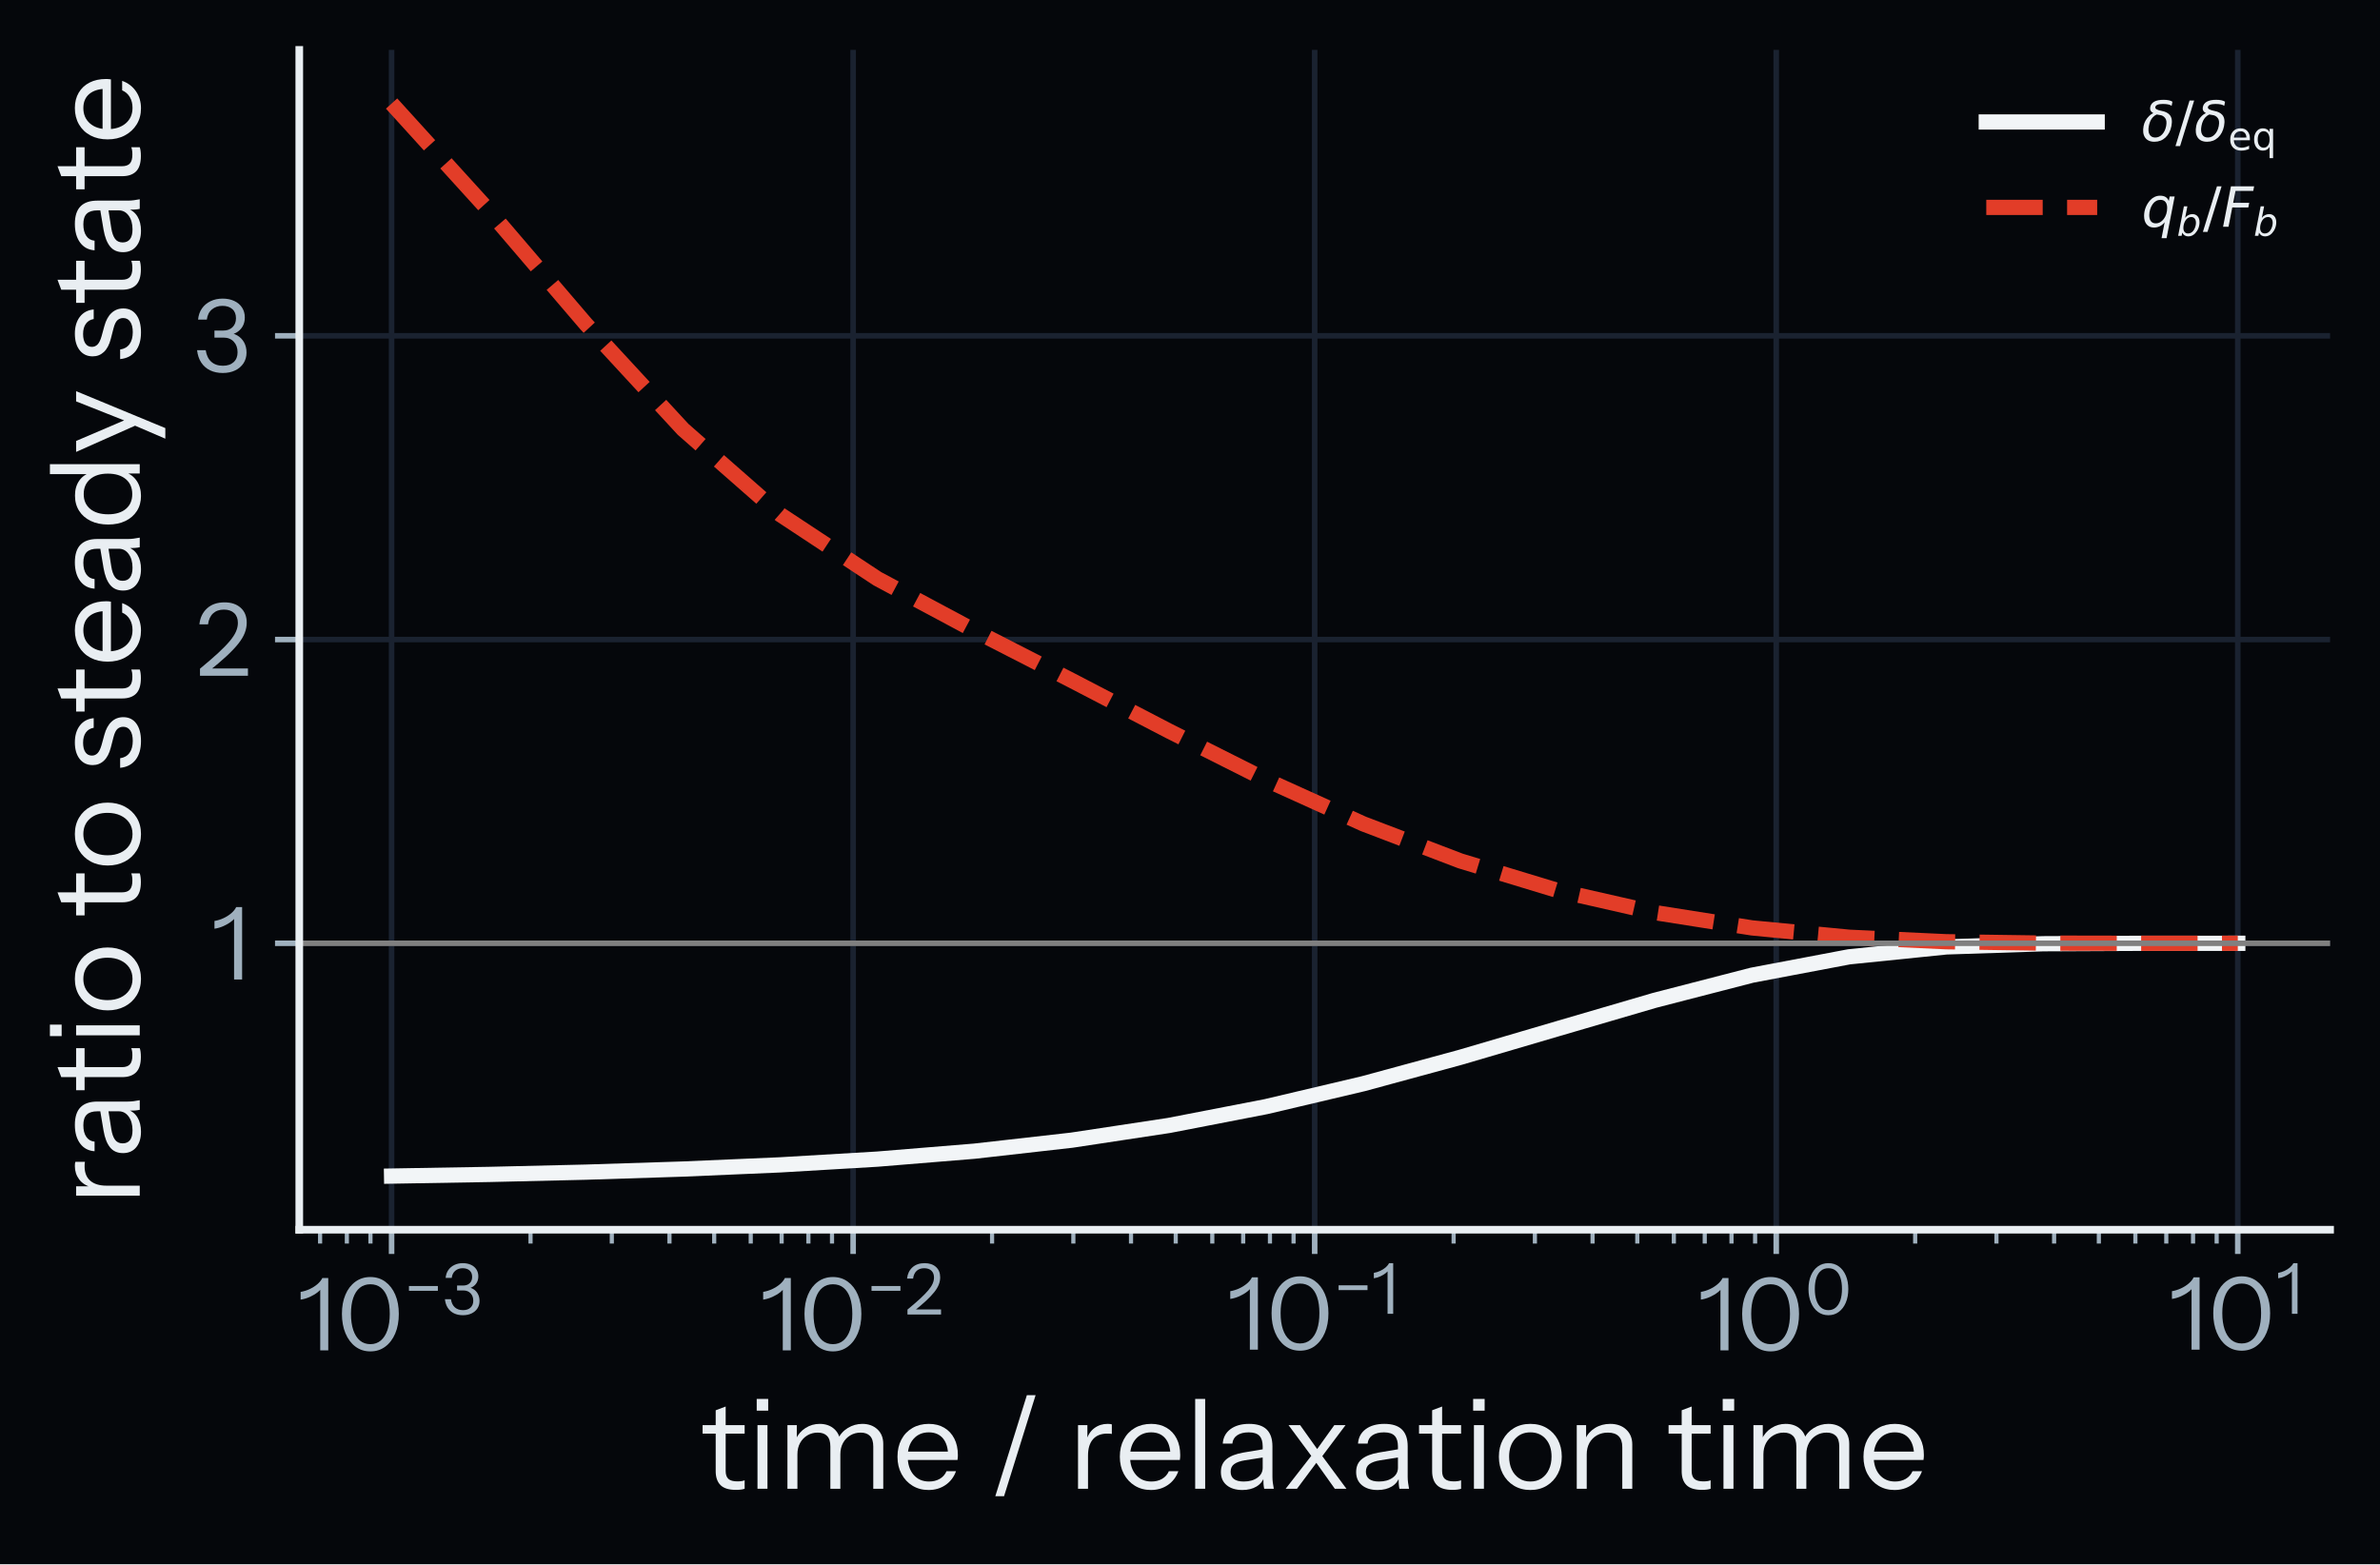
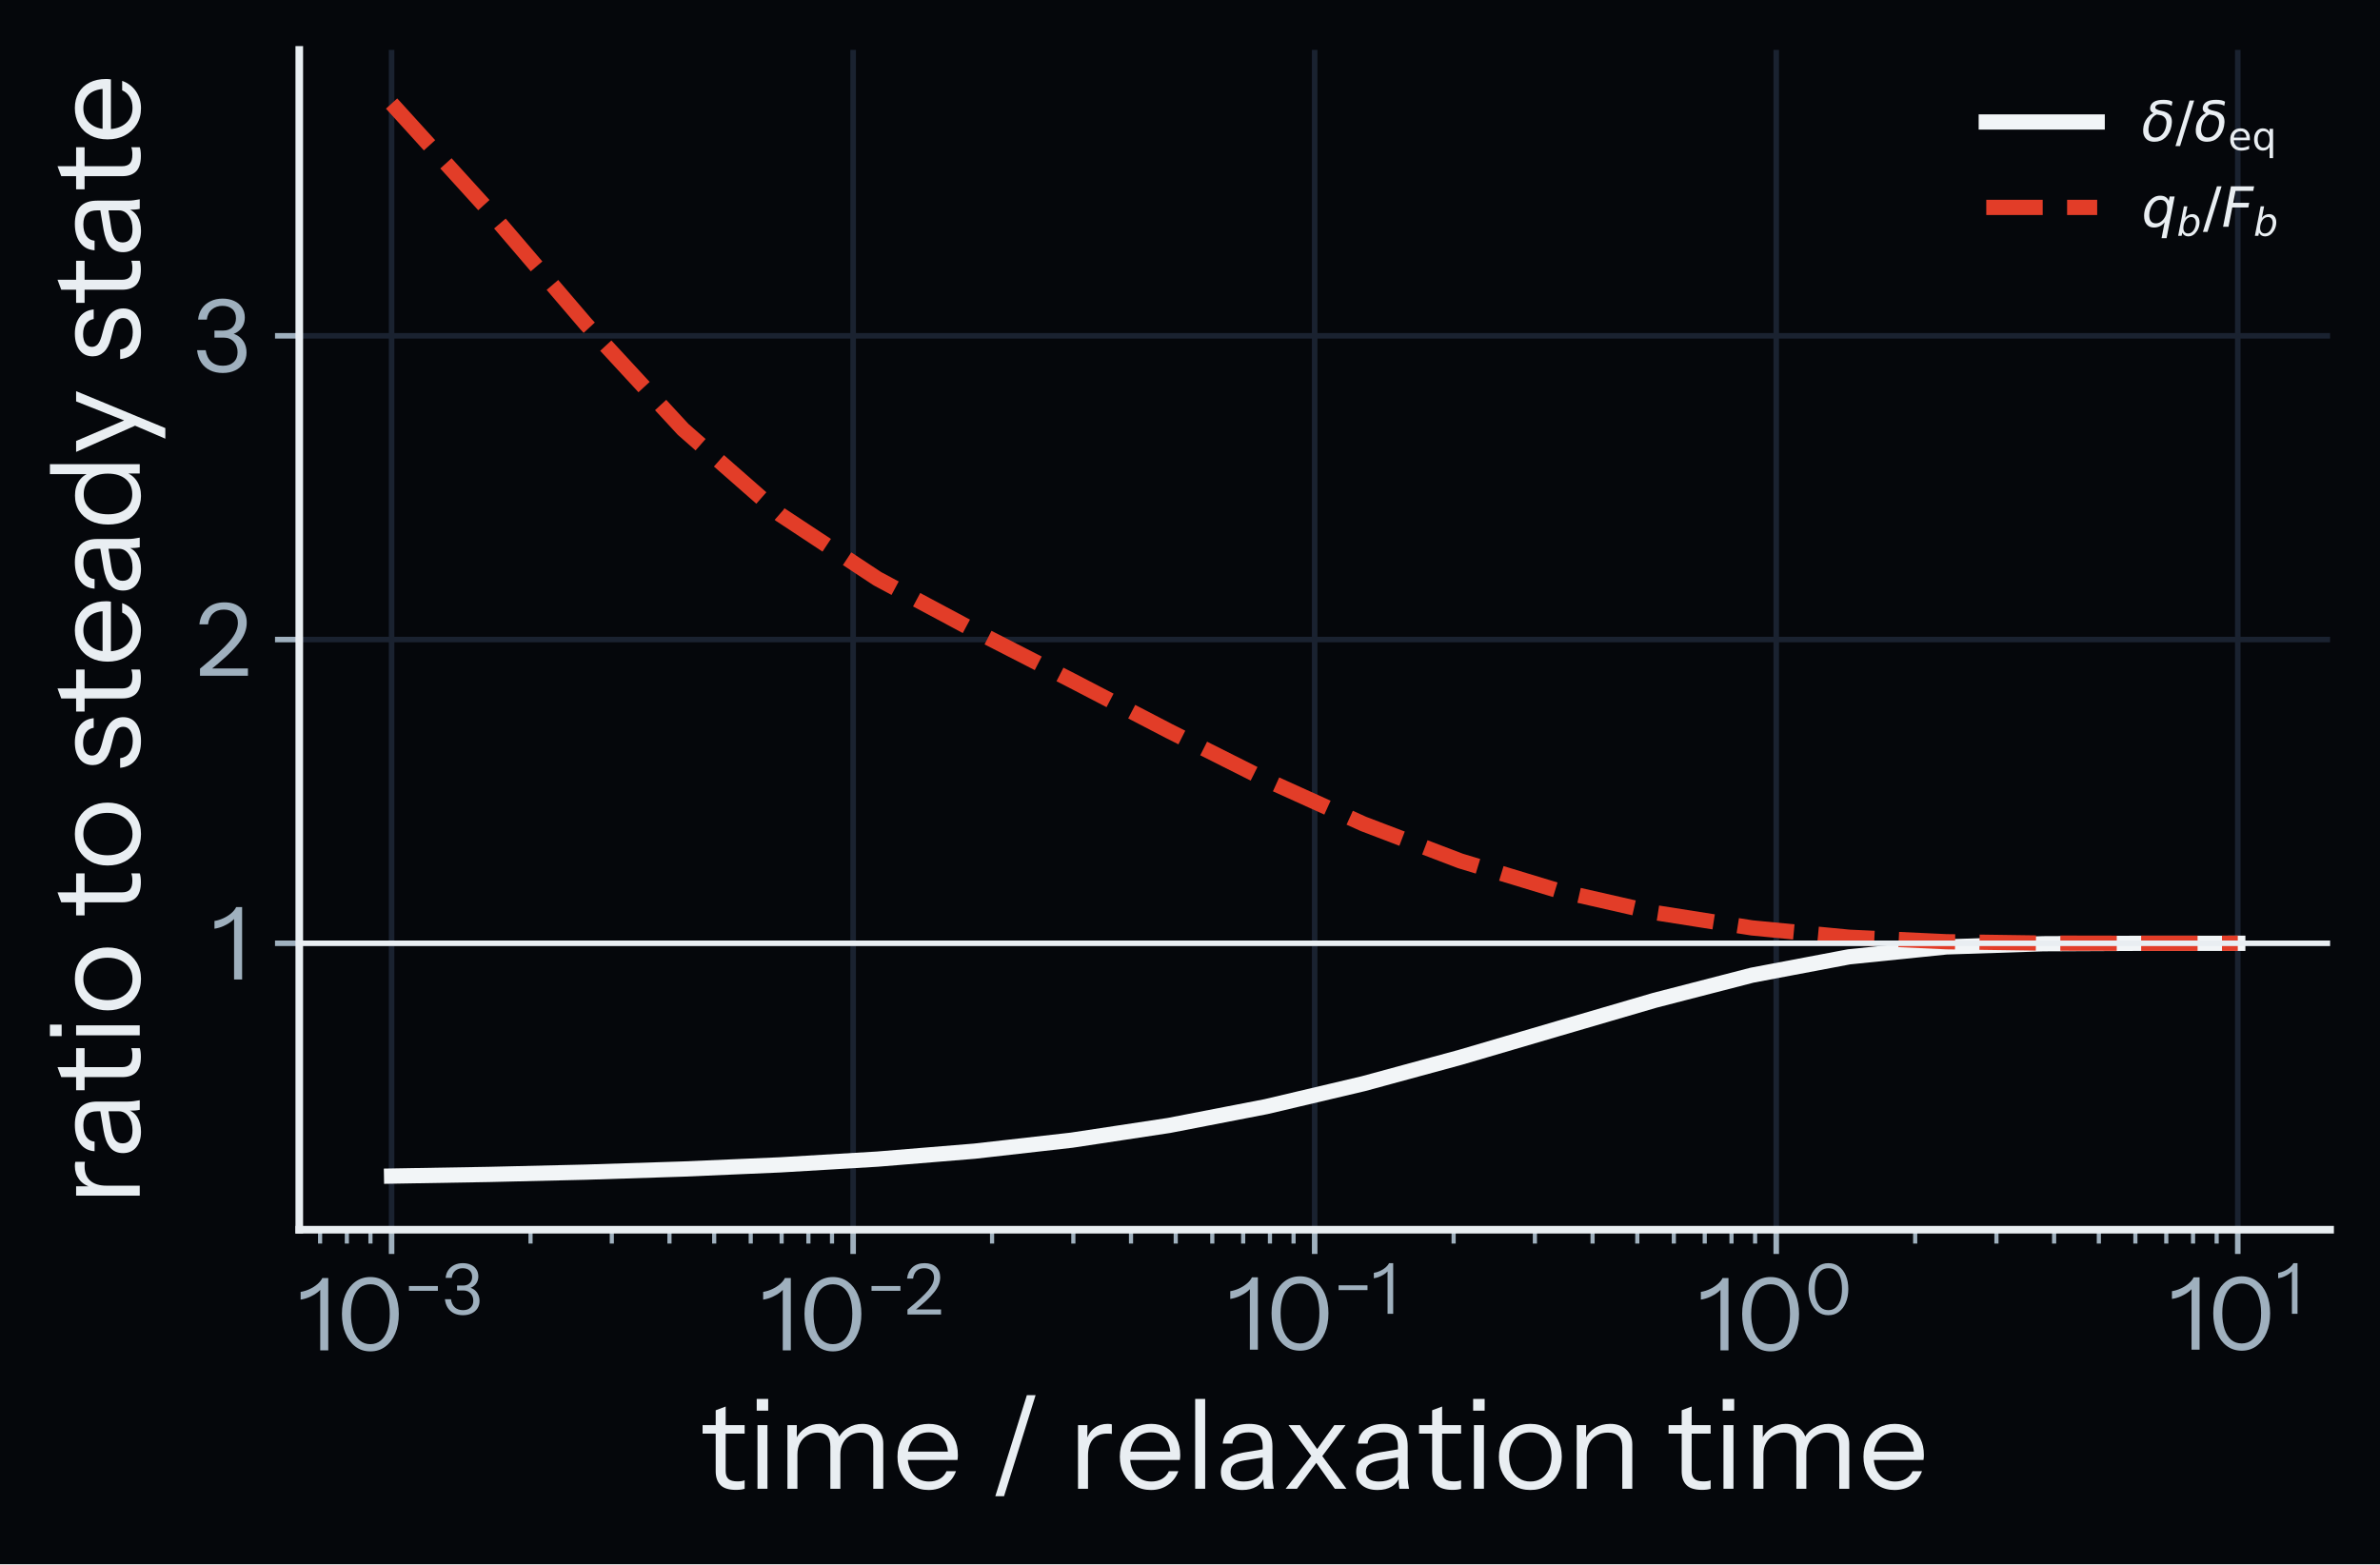
<svg xmlns="http://www.w3.org/2000/svg" xmlns:xlink="http://www.w3.org/1999/xlink" width="343.345pt" height="225.673pt" viewBox="0 0 343.345 225.673" version="1.1">
  <defs>
    <style type="text/css">*{stroke-linejoin: round; stroke-linecap: butt}</style>
  </defs>
  <g id="figure_1">
    <g id="patch_1">
      <path d="M 0 225.673  L 343.345 225.673  L 343.345 0  L 0 0  z " style="fill: #05070b" />
    </g>
    <g id="axes_1">
      <g id="patch_2">
        <path d="M 43.174 177.411  L 336.145 177.411  L 336.145 7.2  L 43.174 7.2  z " style="fill: #05070b" />
      </g>
      <g id="matplotlib.axis_1">
        <g id="xtick_1">
          <g id="line2d_1">
-             <path d="M 56.491 177.411  L 56.491 7.2  " clip-path="url(#p67a671f8be)" style="fill: none; stroke: #1a2230; stroke-width: 0.8; stroke-linecap: square" />
+             <path d="M 56.491 177.411  L 56.491 7.2  " clip-path="url(#pd6272a844f)" style="fill: none; stroke: #1a2230; stroke-width: 0.8; stroke-linecap: square" />
          </g>
          <g id="line2d_2">
            <defs>
              <path id="m2e974000b8" d="M 0 0  L 0 3.5  " style="stroke: #9fb0be; stroke-width: 0.8" />
            </defs>
            <g>
              <use xlink:href="#m2e974000b8" x="56.491" y="177.411" style="fill: #9fb0be; stroke: #9fb0be; stroke-width: 0.8" />
            </g>
          </g>
          <g id="text_1">
            <g style="fill: #9fb0be" transform="translate(42.93327 194.8509) scale(0.145 -0.145)">
              <defs>
                <path id="InstrumentSans-Regular-31" d="M 1440 0  L 1440 4083  L 1574 4051  Q 1498 3878 1280 3705  Q 1062 3533 777 3405  Q 493 3277 192 3232  L 192 3725  Q 493 3776 768 3904  Q 1043 4032 1257 4214  Q 1472 4397 1574 4608  L 1952 4608  L 1952 0  L 1440 0  z " transform="scale(0.015625)" />
                <path id="InstrumentSans-Regular-30" d="M 2131 -64  Q 1587 -64 1180 240  Q 774 544 547 1085  Q 320 1626 320 2323  Q 320 3021 544 3549  Q 768 4077 1177 4374  Q 1587 4672 2131 4672  Q 2675 4672 3081 4374  Q 3488 4077 3715 3549  Q 3942 3021 3942 2323  Q 3942 1619 3715 1081  Q 3488 544 3081 240  Q 2675 -64 2131 -64  z M 2131 397  Q 2522 397 2797 630  Q 3072 864 3219 1296  Q 3366 1728 3366 2330  Q 3366 2925 3222 3347  Q 3078 3770 2803 3990  Q 2528 4211 2131 4211  Q 1734 4211 1459 3987  Q 1184 3763 1040 3344  Q 896 2925 896 2330  Q 896 1728 1043 1293  Q 1190 858 1465 627  Q 1741 397 2131 397  z " transform="scale(0.015625)" />
                <path id="InstrumentSans-Regular-2212" d="M 384 2157  L 384 2592  L 3014 2592  L 3014 2157  L 384 2157  z " transform="scale(0.015625)" />
                <path id="InstrumentSans-Regular-33" d="M 1894 -64  Q 1434 -64 1085 105  Q 736 275 521 601  Q 307 928 256 1389  L 806 1389  Q 877 909 1158 653  Q 1440 397 1901 397  Q 2336 397 2585 627  Q 2835 858 2835 1254  Q 2835 1670 2592 1929  Q 2349 2189 1939 2189  L 1363 2189  L 1363 2637  L 1920 2637  Q 2291 2637 2512 2851  Q 2733 3066 2733 3424  Q 2733 3802 2499 4006  Q 2266 4211 1869 4211  Q 1478 4211 1203 3984  Q 928 3757 877 3334  L 320 3334  Q 358 3744 563 4041  Q 768 4339 1110 4505  Q 1453 4672 1882 4672  Q 2298 4672 2618 4525  Q 2938 4378 3117 4106  Q 3296 3834 3296 3469  Q 3296 3142 3149 2892  Q 3002 2643 2749 2502  Q 2496 2362 2170 2362  L 2131 2496  Q 2522 2496 2806 2333  Q 3091 2170 3248 1888  Q 3405 1606 3405 1235  Q 3405 851 3213 556  Q 3021 262 2681 99  Q 2342 -64 1894 -64  z " transform="scale(0.015625)" />
              </defs>
              <use xlink:href="#InstrumentSans-Regular-31" transform="translate(0 0.2)" />
              <use xlink:href="#InstrumentSans-Regular-30" transform="translate(39.09999 0.2)" />
              <use xlink:href="#InstrumentSans-Regular-2212" transform="translate(106.5925 35.9) scale(0.7)" />
              <use xlink:href="#InstrumentSans-Regular-33" transform="translate(143.7625 35.9) scale(0.7)" />
            </g>
          </g>
        </g>
        <g id="xtick_2">
          <g id="line2d_3">
-             <path d="M 123.075 177.411  L 123.075 7.2  " clip-path="url(#p67a671f8be)" style="fill: none; stroke: #1a2230; stroke-width: 0.8; stroke-linecap: square" />
+             <path d="M 123.075 177.411  L 123.075 7.2  " clip-path="url(#pd6272a844f)" style="fill: none; stroke: #1a2230; stroke-width: 0.8; stroke-linecap: square" />
          </g>
          <g id="line2d_4">
            <g>
              <use xlink:href="#m2e974000b8" x="123.075" y="177.411" style="fill: #9fb0be; stroke: #9fb0be; stroke-width: 0.8" />
            </g>
          </g>
          <g id="text_2">
            <g style="fill: #9fb0be" transform="translate(109.6626 194.8509) scale(0.145 -0.145)">
              <defs>
                <path id="InstrumentSans-Regular-32" d="M 256 0  L 256 448  Q 947 1018 1411 1446  Q 1875 1875 2153 2208  Q 2432 2541 2550 2819  Q 2669 3098 2669 3366  Q 2669 3763 2432 3987  Q 2195 4211 1779 4211  Q 1350 4211 1088 3968  Q 826 3725 768 3270  L 218 3270  Q 282 3898 701 4285  Q 1120 4672 1818 4672  Q 2464 4672 2848 4326  Q 3232 3981 3232 3379  Q 3232 3053 3107 2726  Q 2982 2400 2697 2041  Q 2413 1683 1949 1251  Q 1485 819 800 275  L 678 461  L 3309 461  L 3309 0  L 256 0  z " transform="scale(0.015625)" />
              </defs>
              <use xlink:href="#InstrumentSans-Regular-31" transform="translate(0 0.2)" />
              <use xlink:href="#InstrumentSans-Regular-30" transform="translate(39.09999 0.2)" />
              <use xlink:href="#InstrumentSans-Regular-2212" transform="translate(106.5925 35.9) scale(0.7)" />
              <use xlink:href="#InstrumentSans-Regular-32" transform="translate(143.7625 35.9) scale(0.7)" />
            </g>
          </g>
        </g>
        <g id="xtick_3">
          <g id="line2d_5">
-             <path d="M 189.659 177.411  L 189.659 7.2  " clip-path="url(#p67a671f8be)" style="fill: none; stroke: #1a2230; stroke-width: 0.8; stroke-linecap: square" />
+             <path d="M 189.659 177.411  L 189.659 7.2  " clip-path="url(#pd6272a844f)" style="fill: none; stroke: #1a2230; stroke-width: 0.8; stroke-linecap: square" />
          </g>
          <g id="line2d_6">
            <g>
              <use xlink:href="#m2e974000b8" x="189.659" y="177.411" style="fill: #9fb0be; stroke: #9fb0be; stroke-width: 0.8" />
            </g>
          </g>
          <g id="text_3">
            <g style="fill: #9fb0be" transform="translate(177.0444 194.8509) scale(0.145 -0.145)">
              <use xlink:href="#InstrumentSans-Regular-31" transform="translate(0 0.9)" />
              <use xlink:href="#InstrumentSans-Regular-30" transform="translate(39.09999 0.9)" />
              <use xlink:href="#InstrumentSans-Regular-2212" transform="translate(106.5925 36.6) scale(0.7)" />
              <use xlink:href="#InstrumentSans-Regular-31" transform="translate(143.7625 36.6) scale(0.7)" />
            </g>
          </g>
        </g>
        <g id="xtick_4">
          <g id="line2d_7">
-             <path d="M 256.244 177.411  L 256.244 7.2  " clip-path="url(#p67a671f8be)" style="fill: none; stroke: #1a2230; stroke-width: 0.8; stroke-linecap: square" />
+             <path d="M 256.244 177.411  L 256.244 7.2  " clip-path="url(#pd6272a844f)" style="fill: none; stroke: #1a2230; stroke-width: 0.8; stroke-linecap: square" />
          </g>
          <g id="line2d_8">
            <g>
              <use xlink:href="#m2e974000b8" x="256.244" y="177.411" style="fill: #9fb0be; stroke: #9fb0be; stroke-width: 0.8" />
            </g>
          </g>
          <g id="text_4">
            <g style="fill: #9fb0be" transform="translate(244.9337 194.8509) scale(0.145 -0.145)">
              <use xlink:href="#InstrumentSans-Regular-31" transform="translate(0 0.2)" />
              <use xlink:href="#InstrumentSans-Regular-30" transform="translate(39.09999 0.2)" />
              <use xlink:href="#InstrumentSans-Regular-30" transform="translate(106.5925 35.9) scale(0.7)" />
            </g>
          </g>
        </g>
        <g id="xtick_5">
          <g id="line2d_9">
-             <path d="M 322.828 177.411  L 322.828 7.2  " clip-path="url(#p67a671f8be)" style="fill: none; stroke: #1a2230; stroke-width: 0.8; stroke-linecap: square" />
+             <path d="M 322.828 177.411  L 322.828 7.2  " clip-path="url(#pd6272a844f)" style="fill: none; stroke: #1a2230; stroke-width: 0.8; stroke-linecap: square" />
          </g>
          <g id="line2d_10">
            <g>
              <use xlink:href="#m2e974000b8" x="322.828" y="177.411" style="fill: #9fb0be; stroke: #9fb0be; stroke-width: 0.8" />
            </g>
          </g>
          <g id="text_5">
            <g style="fill: #9fb0be" transform="translate(312.8955 194.8509) scale(0.145 -0.145)">
              <use xlink:href="#InstrumentSans-Regular-31" transform="translate(0 0.9)" />
              <use xlink:href="#InstrumentSans-Regular-30" transform="translate(39.09999 0.9)" />
              <use xlink:href="#InstrumentSans-Regular-31" transform="translate(106.5925 36.6) scale(0.7)" />
            </g>
          </g>
        </g>
        <g id="xtick_6">
          <g id="line2d_11">
            <defs>
              <path id="m95ef1ee253" d="M 0 0  L 0 2  " style="stroke: #9fb0be; stroke-width: 0.6" />
            </defs>
            <g>
              <use xlink:href="#m95ef1ee253" x="46.177" y="177.411" style="fill: #9fb0be; stroke: #9fb0be; stroke-width: 0.6" />
            </g>
          </g>
        </g>
        <g id="xtick_7">
          <g id="line2d_12">
            <g>
              <use xlink:href="#m95ef1ee253" x="50.038" y="177.411" style="fill: #9fb0be; stroke: #9fb0be; stroke-width: 0.6" />
            </g>
          </g>
        </g>
        <g id="xtick_8">
          <g id="line2d_13">
            <g>
              <use xlink:href="#m95ef1ee253" x="53.444" y="177.411" style="fill: #9fb0be; stroke: #9fb0be; stroke-width: 0.6" />
            </g>
          </g>
        </g>
        <g id="xtick_9">
          <g id="line2d_14">
            <g>
              <use xlink:href="#m95ef1ee253" x="76.535" y="177.411" style="fill: #9fb0be; stroke: #9fb0be; stroke-width: 0.6" />
            </g>
          </g>
        </g>
        <g id="xtick_10">
          <g id="line2d_15">
            <g>
              <use xlink:href="#m95ef1ee253" x="88.26" y="177.411" style="fill: #9fb0be; stroke: #9fb0be; stroke-width: 0.6" />
            </g>
          </g>
        </g>
        <g id="xtick_11">
          <g id="line2d_16">
            <g>
              <use xlink:href="#m95ef1ee253" x="96.579" y="177.411" style="fill: #9fb0be; stroke: #9fb0be; stroke-width: 0.6" />
            </g>
          </g>
        </g>
        <g id="xtick_12">
          <g id="line2d_17">
            <g>
              <use xlink:href="#m95ef1ee253" x="103.031" y="177.411" style="fill: #9fb0be; stroke: #9fb0be; stroke-width: 0.6" />
            </g>
          </g>
        </g>
        <g id="xtick_13">
          <g id="line2d_18">
            <g>
              <use xlink:href="#m95ef1ee253" x="108.303" y="177.411" style="fill: #9fb0be; stroke: #9fb0be; stroke-width: 0.6" />
            </g>
          </g>
        </g>
        <g id="xtick_14">
          <g id="line2d_19">
            <g>
              <use xlink:href="#m95ef1ee253" x="112.761" y="177.411" style="fill: #9fb0be; stroke: #9fb0be; stroke-width: 0.6" />
            </g>
          </g>
        </g>
        <g id="xtick_15">
          <g id="line2d_20">
            <g>
              <use xlink:href="#m95ef1ee253" x="116.622" y="177.411" style="fill: #9fb0be; stroke: #9fb0be; stroke-width: 0.6" />
            </g>
          </g>
        </g>
        <g id="xtick_16">
          <g id="line2d_21">
            <g>
              <use xlink:href="#m95ef1ee253" x="120.028" y="177.411" style="fill: #9fb0be; stroke: #9fb0be; stroke-width: 0.6" />
            </g>
          </g>
        </g>
        <g id="xtick_17">
          <g id="line2d_22">
            <g>
              <use xlink:href="#m95ef1ee253" x="143.119" y="177.411" style="fill: #9fb0be; stroke: #9fb0be; stroke-width: 0.6" />
            </g>
          </g>
        </g>
        <g id="xtick_18">
          <g id="line2d_23">
            <g>
              <use xlink:href="#m95ef1ee253" x="154.844" y="177.411" style="fill: #9fb0be; stroke: #9fb0be; stroke-width: 0.6" />
            </g>
          </g>
        </g>
        <g id="xtick_19">
          <g id="line2d_24">
            <g>
              <use xlink:href="#m95ef1ee253" x="163.163" y="177.411" style="fill: #9fb0be; stroke: #9fb0be; stroke-width: 0.6" />
            </g>
          </g>
        </g>
        <g id="xtick_20">
          <g id="line2d_25">
            <g>
              <use xlink:href="#m95ef1ee253" x="169.615" y="177.411" style="fill: #9fb0be; stroke: #9fb0be; stroke-width: 0.6" />
            </g>
          </g>
        </g>
        <g id="xtick_21">
          <g id="line2d_26">
            <g>
              <use xlink:href="#m95ef1ee253" x="174.888" y="177.411" style="fill: #9fb0be; stroke: #9fb0be; stroke-width: 0.6" />
            </g>
          </g>
        </g>
        <g id="xtick_22">
          <g id="line2d_27">
            <g>
              <use xlink:href="#m95ef1ee253" x="179.345" y="177.411" style="fill: #9fb0be; stroke: #9fb0be; stroke-width: 0.6" />
            </g>
          </g>
        </g>
        <g id="xtick_23">
          <g id="line2d_28">
            <g>
              <use xlink:href="#m95ef1ee253" x="183.207" y="177.411" style="fill: #9fb0be; stroke: #9fb0be; stroke-width: 0.6" />
            </g>
          </g>
        </g>
        <g id="xtick_24">
          <g id="line2d_29">
            <g>
              <use xlink:href="#m95ef1ee253" x="186.613" y="177.411" style="fill: #9fb0be; stroke: #9fb0be; stroke-width: 0.6" />
            </g>
          </g>
        </g>
        <g id="xtick_25">
          <g id="line2d_30">
            <g>
              <use xlink:href="#m95ef1ee253" x="209.703" y="177.411" style="fill: #9fb0be; stroke: #9fb0be; stroke-width: 0.6" />
            </g>
          </g>
        </g>
        <g id="xtick_26">
          <g id="line2d_31">
            <g>
              <use xlink:href="#m95ef1ee253" x="221.428" y="177.411" style="fill: #9fb0be; stroke: #9fb0be; stroke-width: 0.6" />
            </g>
          </g>
        </g>
        <g id="xtick_27">
          <g id="line2d_32">
            <g>
              <use xlink:href="#m95ef1ee253" x="229.747" y="177.411" style="fill: #9fb0be; stroke: #9fb0be; stroke-width: 0.6" />
            </g>
          </g>
        </g>
        <g id="xtick_28">
          <g id="line2d_33">
            <g>
              <use xlink:href="#m95ef1ee253" x="236.2" y="177.411" style="fill: #9fb0be; stroke: #9fb0be; stroke-width: 0.6" />
            </g>
          </g>
        </g>
        <g id="xtick_29">
          <g id="line2d_34">
            <g>
              <use xlink:href="#m95ef1ee253" x="241.472" y="177.411" style="fill: #9fb0be; stroke: #9fb0be; stroke-width: 0.6" />
            </g>
          </g>
        </g>
        <g id="xtick_30">
          <g id="line2d_35">
            <g>
              <use xlink:href="#m95ef1ee253" x="245.93" y="177.411" style="fill: #9fb0be; stroke: #9fb0be; stroke-width: 0.6" />
            </g>
          </g>
        </g>
        <g id="xtick_31">
          <g id="line2d_36">
            <g>
              <use xlink:href="#m95ef1ee253" x="249.791" y="177.411" style="fill: #9fb0be; stroke: #9fb0be; stroke-width: 0.6" />
            </g>
          </g>
        </g>
        <g id="xtick_32">
          <g id="line2d_37">
            <g>
              <use xlink:href="#m95ef1ee253" x="253.197" y="177.411" style="fill: #9fb0be; stroke: #9fb0be; stroke-width: 0.6" />
            </g>
          </g>
        </g>
        <g id="xtick_33">
          <g id="line2d_38">
            <g>
              <use xlink:href="#m95ef1ee253" x="276.288" y="177.411" style="fill: #9fb0be; stroke: #9fb0be; stroke-width: 0.6" />
            </g>
          </g>
        </g>
        <g id="xtick_34">
          <g id="line2d_39">
            <g>
              <use xlink:href="#m95ef1ee253" x="288.012" y="177.411" style="fill: #9fb0be; stroke: #9fb0be; stroke-width: 0.6" />
            </g>
          </g>
        </g>
        <g id="xtick_35">
          <g id="line2d_40">
            <g>
              <use xlink:href="#m95ef1ee253" x="296.331" y="177.411" style="fill: #9fb0be; stroke: #9fb0be; stroke-width: 0.6" />
            </g>
          </g>
        </g>
        <g id="xtick_36">
          <g id="line2d_41">
            <g>
              <use xlink:href="#m95ef1ee253" x="302.784" y="177.411" style="fill: #9fb0be; stroke: #9fb0be; stroke-width: 0.6" />
            </g>
          </g>
        </g>
        <g id="xtick_37">
          <g id="line2d_42">
            <g>
              <use xlink:href="#m95ef1ee253" x="308.056" y="177.411" style="fill: #9fb0be; stroke: #9fb0be; stroke-width: 0.6" />
            </g>
          </g>
        </g>
        <g id="xtick_38">
          <g id="line2d_43">
            <g>
              <use xlink:href="#m95ef1ee253" x="312.514" y="177.411" style="fill: #9fb0be; stroke: #9fb0be; stroke-width: 0.6" />
            </g>
          </g>
        </g>
        <g id="xtick_39">
          <g id="line2d_44">
            <g>
              <use xlink:href="#m95ef1ee253" x="316.375" y="177.411" style="fill: #9fb0be; stroke: #9fb0be; stroke-width: 0.6" />
            </g>
          </g>
        </g>
        <g id="xtick_40">
          <g id="line2d_45">
            <g>
              <use xlink:href="#m95ef1ee253" x="319.781" y="177.411" style="fill: #9fb0be; stroke: #9fb0be; stroke-width: 0.6" />
            </g>
          </g>
        </g>
        <g id="text_6">
          <g style="fill: #e9eef2" transform="translate(101.0515 214.7834) scale(0.18 -0.18)">
            <defs>
              <path id="InstrumentSans-Regular-74" d="M 1818 -58  Q 1274 -58 1027 188  Q 781 435 781 902  L 781 4026  L 1293 4218  L 1293 909  Q 1293 634 1433 506  Q 1574 378 1894 378  Q 2022 378 2115 394  Q 2208 410 2266 435  L 2266 0  Q 2202 -26 2083 -42  Q 1965 -58 1818 -58  z M 109 2829  L 109 3264  L 2266 3264  L 2266 2829  L 109 2829  z " transform="scale(0.015625)" />
              <path id="InstrumentSans-Regular-69" d="M 512 0  L 512 3264  L 1024 3264  L 1024 0  L 512 0  z M 472 4006  L 472 4608  L 1061 4608  L 1061 4006  L 472 4006  z " transform="scale(0.015625)" />
              <path id="InstrumentSans-Regular-6d" d="M 512 0  L 512 3264  L 992 3264  L 992 2496  L 1024 2496  L 1024 0  L 512 0  z M 2714 0  L 2714 2163  Q 2714 2534 2547 2707  Q 2381 2880 2067 2880  Q 1773 2880 1536 2739  Q 1299 2598 1161 2348  Q 1024 2099 1024 1766  L 941 2541  Q 1107 2906 1440 3117  Q 1773 3328 2163 3328  Q 2637 3328 2931 3049  Q 3226 2771 3226 2298  L 3226 0  L 2714 0  z M 4915 0  L 4915 2163  Q 4915 2534 4748 2707  Q 4582 2880 4269 2880  Q 3974 2880 3737 2739  Q 3501 2598 3363 2348  Q 3226 2099 3226 1766  L 3098 2541  Q 3264 2906 3609 3117  Q 3955 3328 4352 3328  Q 4826 3328 5126 3049  Q 5427 2771 5427 2298  L 5427 0  L 4915 0  z " transform="scale(0.015625)" />
              <path id="InstrumentSans-Regular-65" d="M 1850 -64  Q 1382 -64 1024 157  Q 666 378 461 762  Q 256 1146 256 1645  Q 256 2144 457 2525  Q 659 2906 1024 3117  Q 1389 3328 1862 3328  Q 2317 3328 2653 3129  Q 2989 2931 3171 2572  Q 3354 2214 3354 1728  Q 3354 1664 3350 1606  Q 3347 1549 3334 1478  L 640 1478  L 640 1907  L 3021 1907  L 2854 1670  Q 2854 2259 2595 2576  Q 2336 2893 1862 2893  Q 1376 2893 1078 2557  Q 781 2221 781 1651  Q 781 1069 1078 720  Q 1376 371 1875 371  Q 2189 371 2425 508  Q 2662 646 2771 902  L 3258 902  Q 3098 454 2723 195  Q 2349 -64 1850 -64  z " transform="scale(0.015625)" />
              <path id="InstrumentSans-Regular-20" transform="scale(0.015625)" />
              <path id="InstrumentSans-Regular-2f" d="M 384 -384  L 2003 4800  L 2451 4800  L 832 -384  L 384 -384  z " transform="scale(0.015625)" />
              <path id="InstrumentSans-Regular-72" d="M 512 0  L 512 3264  L 992 3264  L 992 2432  L 1024 2432  L 1024 0  L 512 0  z M 1024 1702  L 941 2477  Q 1056 2893 1350 3110  Q 1645 3328 2029 3328  Q 2189 3328 2246 3302  L 2246 2810  Q 2214 2822 2156 2825  Q 2099 2829 2016 2829  Q 1530 2829 1277 2537  Q 1024 2246 1024 1702  z " transform="scale(0.015625)" />
              <path id="InstrumentSans-Regular-6c" d="M 512 0  L 512 4608  L 1024 4608  L 1024 0  L 512 0  z " transform="scale(0.015625)" />
              <path id="InstrumentSans-Regular-61" d="M 2515 0  Q 2490 109 2480 249  Q 2470 390 2470 608  L 2438 608  L 2438 2170  Q 2438 2541 2268 2717  Q 2099 2893 1722 2893  Q 1350 2893 1129 2742  Q 909 2592 883 2317  L 390 2317  Q 422 2790 787 3059  Q 1152 3328 1741 3328  Q 2349 3328 2643 3040  Q 2938 2752 2938 2176  L 2938 608  Q 2938 467 2957 316  Q 2976 166 3008 0  L 2515 0  z M 1395 -64  Q 890 -64 592 182  Q 294 429 294 858  Q 294 1286 588 1523  Q 883 1760 1446 1856  L 2586 2048  L 2586 1626  L 1523 1459  Q 1165 1402 979 1267  Q 794 1133 794 877  Q 794 627 963 499  Q 1133 371 1466 371  Q 1894 371 2166 566  Q 2438 762 2438 1075  L 2522 621  Q 2419 294 2121 115  Q 1824 -64 1395 -64  z " transform="scale(0.015625)" />
              <path id="InstrumentSans-Regular-78" d="M 2726 0  L 1645 1517  L 352 3264  L 947 3264  L 1946 1862  L 3322 0  L 2726 0  z M 1677 1837  L 2701 3264  L 3277 3264  L 1946 1491  L 1677 1837  z M 1894 1485  L 787 0  L 205 0  L 1645 1850  L 1894 1485  z " transform="scale(0.015625)" />
              <path id="InstrumentSans-Regular-6f" d="M 1869 -64  Q 1389 -64 1024 160  Q 659 384 457 771  Q 256 1158 256 1645  Q 256 2138 461 2515  Q 666 2893 1027 3110  Q 1389 3328 1869 3328  Q 2355 3328 2716 3110  Q 3078 2893 3280 2515  Q 3482 2138 3482 1645  Q 3482 1158 3280 771  Q 3078 384 2716 160  Q 2355 -64 1869 -64  z M 1869 371  Q 2202 371 2445 534  Q 2688 698 2822 986  Q 2957 1274 2957 1651  Q 2957 2214 2659 2553  Q 2362 2893 1869 2893  Q 1382 2893 1081 2553  Q 781 2214 781 1651  Q 781 1274 915 986  Q 1050 698 1296 534  Q 1542 371 1869 371  z " transform="scale(0.015625)" />
              <path id="InstrumentSans-Regular-6e" d="M 512 0  L 512 3264  L 992 3264  L 992 2496  L 1024 2496  L 1024 0  L 512 0  z M 2848 0  L 2848 2138  Q 2848 2509 2662 2694  Q 2477 2880 2112 2880  Q 1792 2880 1545 2739  Q 1299 2598 1161 2348  Q 1024 2099 1024 1766  L 941 2541  Q 1107 2906 1449 3117  Q 1792 3328 2227 3328  Q 2739 3328 3049 3037  Q 3360 2746 3360 2272  L 3360 0  L 2848 0  z " transform="scale(0.015625)" />
            </defs>
            <use xlink:href="#InstrumentSans-Regular-74" />
            <use xlink:href="#InstrumentSans-Regular-69" transform="translate(37.7 0)" />
            <use xlink:href="#InstrumentSans-Regular-6d" transform="translate(61.69998 0)" />
            <use xlink:href="#InstrumentSans-Regular-65" transform="translate(153.9 0)" />
            <use xlink:href="#InstrumentSans-Regular-20" transform="translate(210.3 0)" />
            <use xlink:href="#InstrumentSans-Regular-2f" transform="translate(230.2999 0)" />
            <use xlink:href="#InstrumentSans-Regular-20" transform="translate(274.5999 0)" />
            <use xlink:href="#InstrumentSans-Regular-72" transform="translate(294.5999 0)" />
            <use xlink:href="#InstrumentSans-Regular-65" transform="translate(332.0999 0)" />
            <use xlink:href="#InstrumentSans-Regular-6c" transform="translate(388.4999 0)" />
            <use xlink:href="#InstrumentSans-Regular-61" transform="translate(412.4999 0)" />
            <use xlink:href="#InstrumentSans-Regular-78" transform="translate(465.7999 0)" />
            <use xlink:href="#InstrumentSans-Regular-61" transform="translate(520.8999 0)" />
            <use xlink:href="#InstrumentSans-Regular-74" transform="translate(574.1998 0)" />
            <use xlink:href="#InstrumentSans-Regular-69" transform="translate(611.8998 0)" />
            <use xlink:href="#InstrumentSans-Regular-6f" transform="translate(635.8998 0)" />
            <use xlink:href="#InstrumentSans-Regular-6e" transform="translate(694.2998 0)" />
            <use xlink:href="#InstrumentSans-Regular-20" transform="translate(754.1998 0)" />
            <use xlink:href="#InstrumentSans-Regular-74" transform="translate(774.1998 0)" />
            <use xlink:href="#InstrumentSans-Regular-69" transform="translate(811.8998 0)" />
            <use xlink:href="#InstrumentSans-Regular-6d" transform="translate(835.8998 0)" />
            <use xlink:href="#InstrumentSans-Regular-65" transform="translate(928.0998 0)" />
          </g>
        </g>
      </g>
      <g id="matplotlib.axis_2">
        <g id="ytick_1">
          <g id="line2d_46">
-             <path d="M 43.174 136.089  L 336.145 136.089  " clip-path="url(#p67a671f8be)" style="fill: none; stroke: #1a2230; stroke-width: 0.8; stroke-linecap: square" />
+             <path d="M 43.174 136.089  L 336.145 136.089  " clip-path="url(#pd6272a844f)" style="fill: none; stroke: #1a2230; stroke-width: 0.8; stroke-linecap: square" />
          </g>
          <g id="line2d_47">
            <defs>
              <path id="m2f46859ac6" d="M 0 0  L -3.5 0  " style="stroke: #9fb0be; stroke-width: 0.8" />
            </defs>
            <g>
              <use xlink:href="#m2f46859ac6" x="43.174" y="136.089" style="fill: #9fb0be; stroke: #9fb0be; stroke-width: 0.8" />
            </g>
          </g>
          <g id="text_7">
            <g style="fill: #9fb0be" transform="translate(30.50531 141.3092) scale(0.145 -0.145)">
              <use xlink:href="#InstrumentSans-Regular-31" />
            </g>
          </g>
        </g>
        <g id="ytick_2">
          <g id="line2d_48">
-             <path d="M 43.174 92.267  L 336.145 92.267  " clip-path="url(#p67a671f8be)" style="fill: none; stroke: #1a2230; stroke-width: 0.8; stroke-linecap: square" />
+             <path d="M 43.174 92.267  L 336.145 92.267  " clip-path="url(#pd6272a844f)" style="fill: none; stroke: #1a2230; stroke-width: 0.8; stroke-linecap: square" />
          </g>
          <g id="line2d_49">
            <g>
              <use xlink:href="#m2f46859ac6" x="43.174" y="92.267" style="fill: #9fb0be; stroke: #9fb0be; stroke-width: 0.8" />
            </g>
          </g>
          <g id="text_8">
            <g style="fill: #9fb0be" transform="translate(28.27141 97.48744) scale(0.145 -0.145)">
              <use xlink:href="#InstrumentSans-Regular-32" />
            </g>
          </g>
        </g>
        <g id="ytick_3">
          <g id="line2d_50">
-             <path d="M 43.174 48.446  L 336.145 48.446  " clip-path="url(#p67a671f8be)" style="fill: none; stroke: #1a2230; stroke-width: 0.8; stroke-linecap: square" />
+             <path d="M 43.174 48.446  L 336.145 48.446  " clip-path="url(#pd6272a844f)" style="fill: none; stroke: #1a2230; stroke-width: 0.8; stroke-linecap: square" />
          </g>
          <g id="line2d_51">
            <g>
              <use xlink:href="#m2f46859ac6" x="43.174" y="48.446" style="fill: #9fb0be; stroke: #9fb0be; stroke-width: 0.8" />
            </g>
          </g>
          <g id="text_9">
            <g style="fill: #9fb0be" transform="translate(27.85 53.66569) scale(0.145 -0.145)">
              <use xlink:href="#InstrumentSans-Regular-33" />
            </g>
          </g>
        </g>
        <g id="text_10">
          <g style="fill: #e9eef2" transform="translate(20.16 173.9369) rotate(-90) scale(0.18 -0.18)">
            <defs>
              <path id="InstrumentSans-Regular-73" d="M 1619 -64  Q 1018 -64 659 214  Q 301 493 250 1005  L 742 1005  Q 787 691 1017 524  Q 1248 358 1632 358  Q 1971 358 2163 486  Q 2355 614 2355 851  Q 2355 1018 2246 1142  Q 2138 1267 1811 1350  L 1286 1485  Q 838 1600 614 1840  Q 390 2080 390 2413  Q 390 2835 704 3081  Q 1018 3328 1555 3328  Q 2086 3328 2419 3072  Q 2752 2816 2797 2362  L 2304 2362  Q 2259 2624 2060 2765  Q 1862 2906 1536 2906  Q 1222 2906 1049 2787  Q 877 2669 877 2451  Q 877 2285 1001 2163  Q 1126 2042 1421 1958  L 1933 1818  Q 2387 1696 2617 1446  Q 2848 1197 2848 845  Q 2848 416 2521 176  Q 2195 -64 1619 -64  z " transform="scale(0.015625)" />
              <path id="InstrumentSans-Regular-64" d="M 2886 0  L 2886 762  L 2950 742  Q 2829 371 2505 153  Q 2182 -64 1734 -64  Q 1293 -64 963 147  Q 634 358 451 736  Q 269 1114 269 1619  Q 269 2131 454 2515  Q 640 2899 973 3110  Q 1306 3322 1754 3322  Q 2214 3322 2528 3098  Q 2842 2874 2957 2464  L 2854 2451  L 2854 4608  L 3366 4608  L 3366 0  L 2886 0  z M 1830 384  Q 2323 384 2601 720  Q 2880 1056 2880 1638  Q 2880 2208 2598 2541  Q 2317 2874 1830 2874  Q 1344 2874 1069 2541  Q 794 2208 794 1619  Q 794 1043 1069 713  Q 1344 384 1830 384  z " transform="scale(0.015625)" />
              <path id="InstrumentSans-Regular-79" d="M 794 -1312  L 1523 384  L 1638 563  L 2707 3264  L 3232 3264  L 1338 -1312  L 794 -1312  z M 1581 -32  L 115 3264  L 678 3264  L 1939 314  L 1581 -32  z " transform="scale(0.015625)" />
            </defs>
            <use xlink:href="#InstrumentSans-Regular-72" />
            <use xlink:href="#InstrumentSans-Regular-61" transform="translate(37.49999 0)" />
            <use xlink:href="#InstrumentSans-Regular-74" transform="translate(90.79997 0)" />
            <use xlink:href="#InstrumentSans-Regular-69" transform="translate(128.5 0)" />
            <use xlink:href="#InstrumentSans-Regular-6f" transform="translate(152.5 0)" />
            <use xlink:href="#InstrumentSans-Regular-20" transform="translate(210.8999 0)" />
            <use xlink:href="#InstrumentSans-Regular-74" transform="translate(230.8999 0)" />
            <use xlink:href="#InstrumentSans-Regular-6f" transform="translate(268.5999 0)" />
            <use xlink:href="#InstrumentSans-Regular-20" transform="translate(326.9999 0)" />
            <use xlink:href="#InstrumentSans-Regular-73" transform="translate(346.9999 0)" />
            <use xlink:href="#InstrumentSans-Regular-74" transform="translate(394.2999 0)" />
            <use xlink:href="#InstrumentSans-Regular-65" transform="translate(431.9999 0)" />
            <use xlink:href="#InstrumentSans-Regular-61" transform="translate(488.3999 0)" />
            <use xlink:href="#InstrumentSans-Regular-64" transform="translate(541.6999 0)" />
            <use xlink:href="#InstrumentSans-Regular-79" transform="translate(602.2999 0)" />
            <use xlink:href="#InstrumentSans-Regular-20" transform="translate(654.5999 0)" />
            <use xlink:href="#InstrumentSans-Regular-73" transform="translate(674.5998 0)" />
            <use xlink:href="#InstrumentSans-Regular-74" transform="translate(721.8998 0)" />
            <use xlink:href="#InstrumentSans-Regular-61" transform="translate(759.5998 0)" />
            <use xlink:href="#InstrumentSans-Regular-74" transform="translate(812.8998 0)" />
            <use xlink:href="#InstrumentSans-Regular-65" transform="translate(850.5998 0)" />
          </g>
        </g>
      </g>
      <g id="line2d_52">
-         <path d="M 56.491 169.674  L 70.509 169.437  L 84.526 169.107  L 98.544 168.659  L 112.562 168.055  L 126.579 167.228  L 140.597 166.079  L 154.615 164.493  L 168.633 162.37  L 182.65 159.654  L 196.668 156.347  L 210.686 152.535  L 224.704 148.414  L 238.721 144.314  L 252.739 140.694  L 266.757 138.04  L 280.775 136.611  L 294.792 136.154  L 308.81 136.091  L 322.828 136.089  " clip-path="url(#p67a671f8be)" style="fill: none; stroke: #f2f5f7; stroke-width: 2.2; stroke-linecap: square" />
+         <path d="M 56.491 169.674  L 70.509 169.437  L 84.526 169.107  L 98.544 168.659  L 112.562 168.055  L 126.579 167.228  L 140.597 166.079  L 154.615 164.493  L 168.633 162.37  L 182.65 159.654  L 196.668 156.347  L 210.686 152.535  L 224.704 148.414  L 238.721 144.314  L 252.739 140.694  L 266.757 138.04  L 280.775 136.611  L 294.792 136.154  L 308.81 136.091  L 322.828 136.089  " clip-path="url(#pd6272a844f)" style="fill: none; stroke: #f2f5f7; stroke-width: 2.2; stroke-linecap: square" />
      </g>
      <g id="line2d_53">
-         <path d="M 56.491 14.937  L 70.509 30.368  L 84.526 46.759  L 98.544 61.942  L 112.562 74.241  L 126.579 83.493  L 140.597 90.995  L 154.615 98.176  L 168.633 105.464  L 182.65 112.512  L 196.668 118.858  L 210.686 124.21  L 224.704 128.468  L 238.721 131.657  L 252.739 133.868  L 266.757 135.216  L 280.775 135.865  L 294.792 136.062  L 308.81 136.088  L 322.828 136.089  " clip-path="url(#p67a671f8be)" style="fill: none; stroke-dasharray: 8.14,3.52; stroke-dashoffset: 0; stroke: #e23d28; stroke-width: 2.2" />
+         <path d="M 56.491 14.937  L 70.509 30.368  L 84.526 46.759  L 98.544 61.942  L 112.562 74.241  L 126.579 83.493  L 140.597 90.995  L 154.615 98.176  L 168.633 105.464  L 182.65 112.512  L 196.668 118.858  L 210.686 124.21  L 224.704 128.468  L 238.721 131.657  L 252.739 133.868  L 266.757 135.216  L 280.775 135.865  L 294.792 136.062  L 308.81 136.088  L 322.828 136.089  " clip-path="url(#pd6272a844f)" style="fill: none; stroke-dasharray: 8.14,3.52; stroke-dashoffset: 0; stroke: #e23d28; stroke-width: 2.2" />
      </g>
      <g id="line2d_54">
-         <path d="M 43.174 136.089  L 336.145 136.089  " clip-path="url(#p67a671f8be)" style="fill: none; stroke: #808080; stroke-width: 0.8; stroke-linecap: square" />
+         <path d="M 43.174 136.089  L 336.145 136.089  " clip-path="url(#pd6272a844f)" style="fill: none; stroke: #e9eef2; stroke-width: 0.8; stroke-linecap: square" />
      </g>
      <g id="patch_3">
        <path d="M 43.174 177.411  L 43.174 7.2  " style="fill: none; stroke: #e9eef2; stroke-width: 1.1; stroke-linejoin: miter; stroke-linecap: square" />
      </g>
      <g id="patch_4">
        <path d="M 43.174 177.411  L 336.145 177.411  " style="fill: none; stroke: #e9eef2; stroke-width: 1.1; stroke-linejoin: miter; stroke-linecap: square" />
      </g>
      <g id="legend_1">
        <g id="line2d_55">
          <path d="M 286.545 17.6  L 294.545 17.6  L 302.545 17.6  " style="fill: none; stroke: #f2f5f7; stroke-width: 2.2; stroke-linecap: square" />
        </g>
        <g id="text_11">
          <g style="fill: #e9eef2" transform="translate(308.9448 20.4) scale(0.08 -0.08)">
            <defs>
              <path id="DejaVuSans-Oblique-3b4" d="M 3472 4053  Q 3197 4272 2450 4272  Q 1659 4272 1588 3906  Q 1531 3619 2328 3469  Q 2953 3353 3253 3003  Q 3616 2581 3447 1716  Q 3284 888 2763 400  Q 2238 -91 1488 -91  Q 741 -91 406 400  Q 72 888 241 1747  Q 363 2384 891 2900  Q 1097 3100 1353 3213  Q 913 3459 1000 3900  Q 1166 4750 2544 4750  Q 3234 4750 3566 4531  L 3472 4053  z M 1753 3056  Q 1525 2966 1306 2738  Q 969 2384 847 1747  Q 722 1113 919 756  Q 1119 397 1584 397  Q 2044 397 2381 759  Q 2722 1122 2838 1716  Q 2956 2338 2731 2638  Q 2491 2959 2103 2994  Q 1906 3013 1753 3056  z " transform="scale(0.015625)" />
              <path id="DejaVuSans-2f" d="M 1625 4666  L 2156 4666  L 531 -594  L 0 -594  L 1625 4666  z " transform="scale(0.015625)" />
              <path id="DejaVuSans-65" d="M 3597 1894  L 3597 1613  L 953 1613  Q 991 1019 1311 708  Q 1631 397 2203 397  Q 2534 397 2845 478  Q 3156 559 3463 722  L 3463 178  Q 3153 47 2828 -22  Q 2503 -91 2169 -91  Q 1331 -91 842 396  Q 353 884 353 1716  Q 353 2575 817 3079  Q 1281 3584 2069 3584  Q 2775 3584 3186 3129  Q 3597 2675 3597 1894  z M 3022 2063  Q 3016 2534 2758 2815  Q 2500 3097 2075 3097  Q 1594 3097 1305 2825  Q 1016 2553 972 2059  L 3022 2063  z " transform="scale(0.015625)" />
              <path id="DejaVuSans-71" d="M 947 1747  Q 947 1113 1208 752  Q 1469 391 1925 391  Q 2381 391 2643 752  Q 2906 1113 2906 1747  Q 2906 2381 2643 2742  Q 2381 3103 1925 3103  Q 1469 3103 1208 2742  Q 947 2381 947 1747  z M 2906 525  Q 2725 213 2448 61  Q 2172 -91 1784 -91  Q 1150 -91 751 415  Q 353 922 353 1747  Q 353 2572 751 3078  Q 1150 3584 1784 3584  Q 2172 3584 2448 3432  Q 2725 3281 2906 2969  L 2906 3500  L 3481 3500  L 3481 -1331  L 2906 -1331  L 2906 525  z " transform="scale(0.015625)" />
            </defs>
            <use xlink:href="#DejaVuSans-Oblique-3b4" transform="translate(0 0.78125)" />
            <use xlink:href="#DejaVuSans-2f" transform="translate(61.18164 0.78125)" />
            <use xlink:href="#DejaVuSans-Oblique-3b4" transform="translate(94.87305 0.78125)" />
            <use xlink:href="#DejaVuSans-65" transform="translate(156.0547 -15.625) scale(0.7)" />
            <use xlink:href="#DejaVuSans-71" transform="translate(199.1211 -15.625) scale(0.7)" />
          </g>
        </g>
        <g id="line2d_56">
          <path d="M 286.545 29.92  L 294.545 29.92  L 302.545 29.92  " style="fill: none; stroke-dasharray: 8.14,3.52; stroke-dashoffset: 0; stroke: #e23d28; stroke-width: 2.2" />
        </g>
        <g id="text_12">
          <g style="fill: #e9eef2" transform="translate(308.9448 32.72) scale(0.08 -0.08)">
            <defs>
              <path id="DejaVuSans-Oblique-71" d="M 2669 525  Q 2438 222 2123 65  Q 1809 -91 1428 -91  Q 897 -91 595 267  Q 294 625 294 1253  Q 294 1759 480 2231  Q 666 2703 1013 3078  Q 1238 3322 1530 3453  Q 1822 3584 2144 3584  Q 2531 3584 2781 3431  Q 3031 3278 3144 2969  L 3244 3494  L 3822 3494  L 2888 -1319  L 2309 -1319  L 2669 525  z M 891 1338  Q 891 875 1084 633  Q 1278 391 1644 391  Q 2188 391 2572 911  Q 2956 1431 2956 2175  Q 2956 2625 2757 2864  Q 2559 3103 2188 3103  Q 1916 3103 1684 2976  Q 1453 2850 1281 2606  Q 1100 2350 995 2006  Q 891 1663 891 1338  z " transform="scale(0.015625)" />
              <path id="DejaVuSans-Oblique-62" d="M 3169 2138  Q 3169 2591 2961 2847  Q 2753 3103 2388 3103  Q 2122 3103 1889 2973  Q 1656 2844 1484 2597  Q 1303 2338 1198 1995  Q 1094 1653 1094 1313  Q 1094 881 1298 636  Q 1503 391 1863 391  Q 2134 391 2365 517  Q 2597 644 2772 891  Q 2950 1147 3059 1487  Q 3169 1828 3169 2138  z M 1381 2969  Q 1594 3256 1914 3420  Q 2234 3584 2584 3584  Q 3122 3584 3439 3221  Q 3756 2859 3756 2241  Q 3756 1734 3570 1259  Q 3384 784 3041 416  Q 2816 172 2522 40  Q 2228 -91 1906 -91  Q 1566 -91 1316 65  Q 1066 222 909 531  L 806 0  L 231 0  L 1178 4863  L 1753 4863  L 1381 2969  z " transform="scale(0.015625)" />
              <path id="DejaVuSans-Oblique-46" d="M 1081 4666  L 3756 4666  L 3653 4134  L 1606 4134  L 1338 2759  L 3188 2759  L 3084 2228  L 1234 2228  L 800 0  L 172 0  L 1081 4666  z " transform="scale(0.015625)" />
            </defs>
            <use xlink:href="#DejaVuSans-Oblique-71" transform="translate(0 0.09375)" />
            <use xlink:href="#DejaVuSans-Oblique-62" transform="translate(63.47656 -16.3125) scale(0.7)" />
            <use xlink:href="#DejaVuSans-2f" transform="translate(110.6445 0.09375)" />
            <use xlink:href="#DejaVuSans-Oblique-46" transform="translate(144.3359 0.09375)" />
            <use xlink:href="#DejaVuSans-Oblique-62" transform="translate(201.8555 -16.3125) scale(0.7)" />
          </g>
        </g>
      </g>
    </g>
  </g>
  <defs>
-     <clipPath id="p67a671f8be">
+     <clipPath id="pd6272a844f">
      <rect x="43.174" y="7.2" width="292.971" height="170.211" />
    </clipPath>
  </defs>
</svg>
